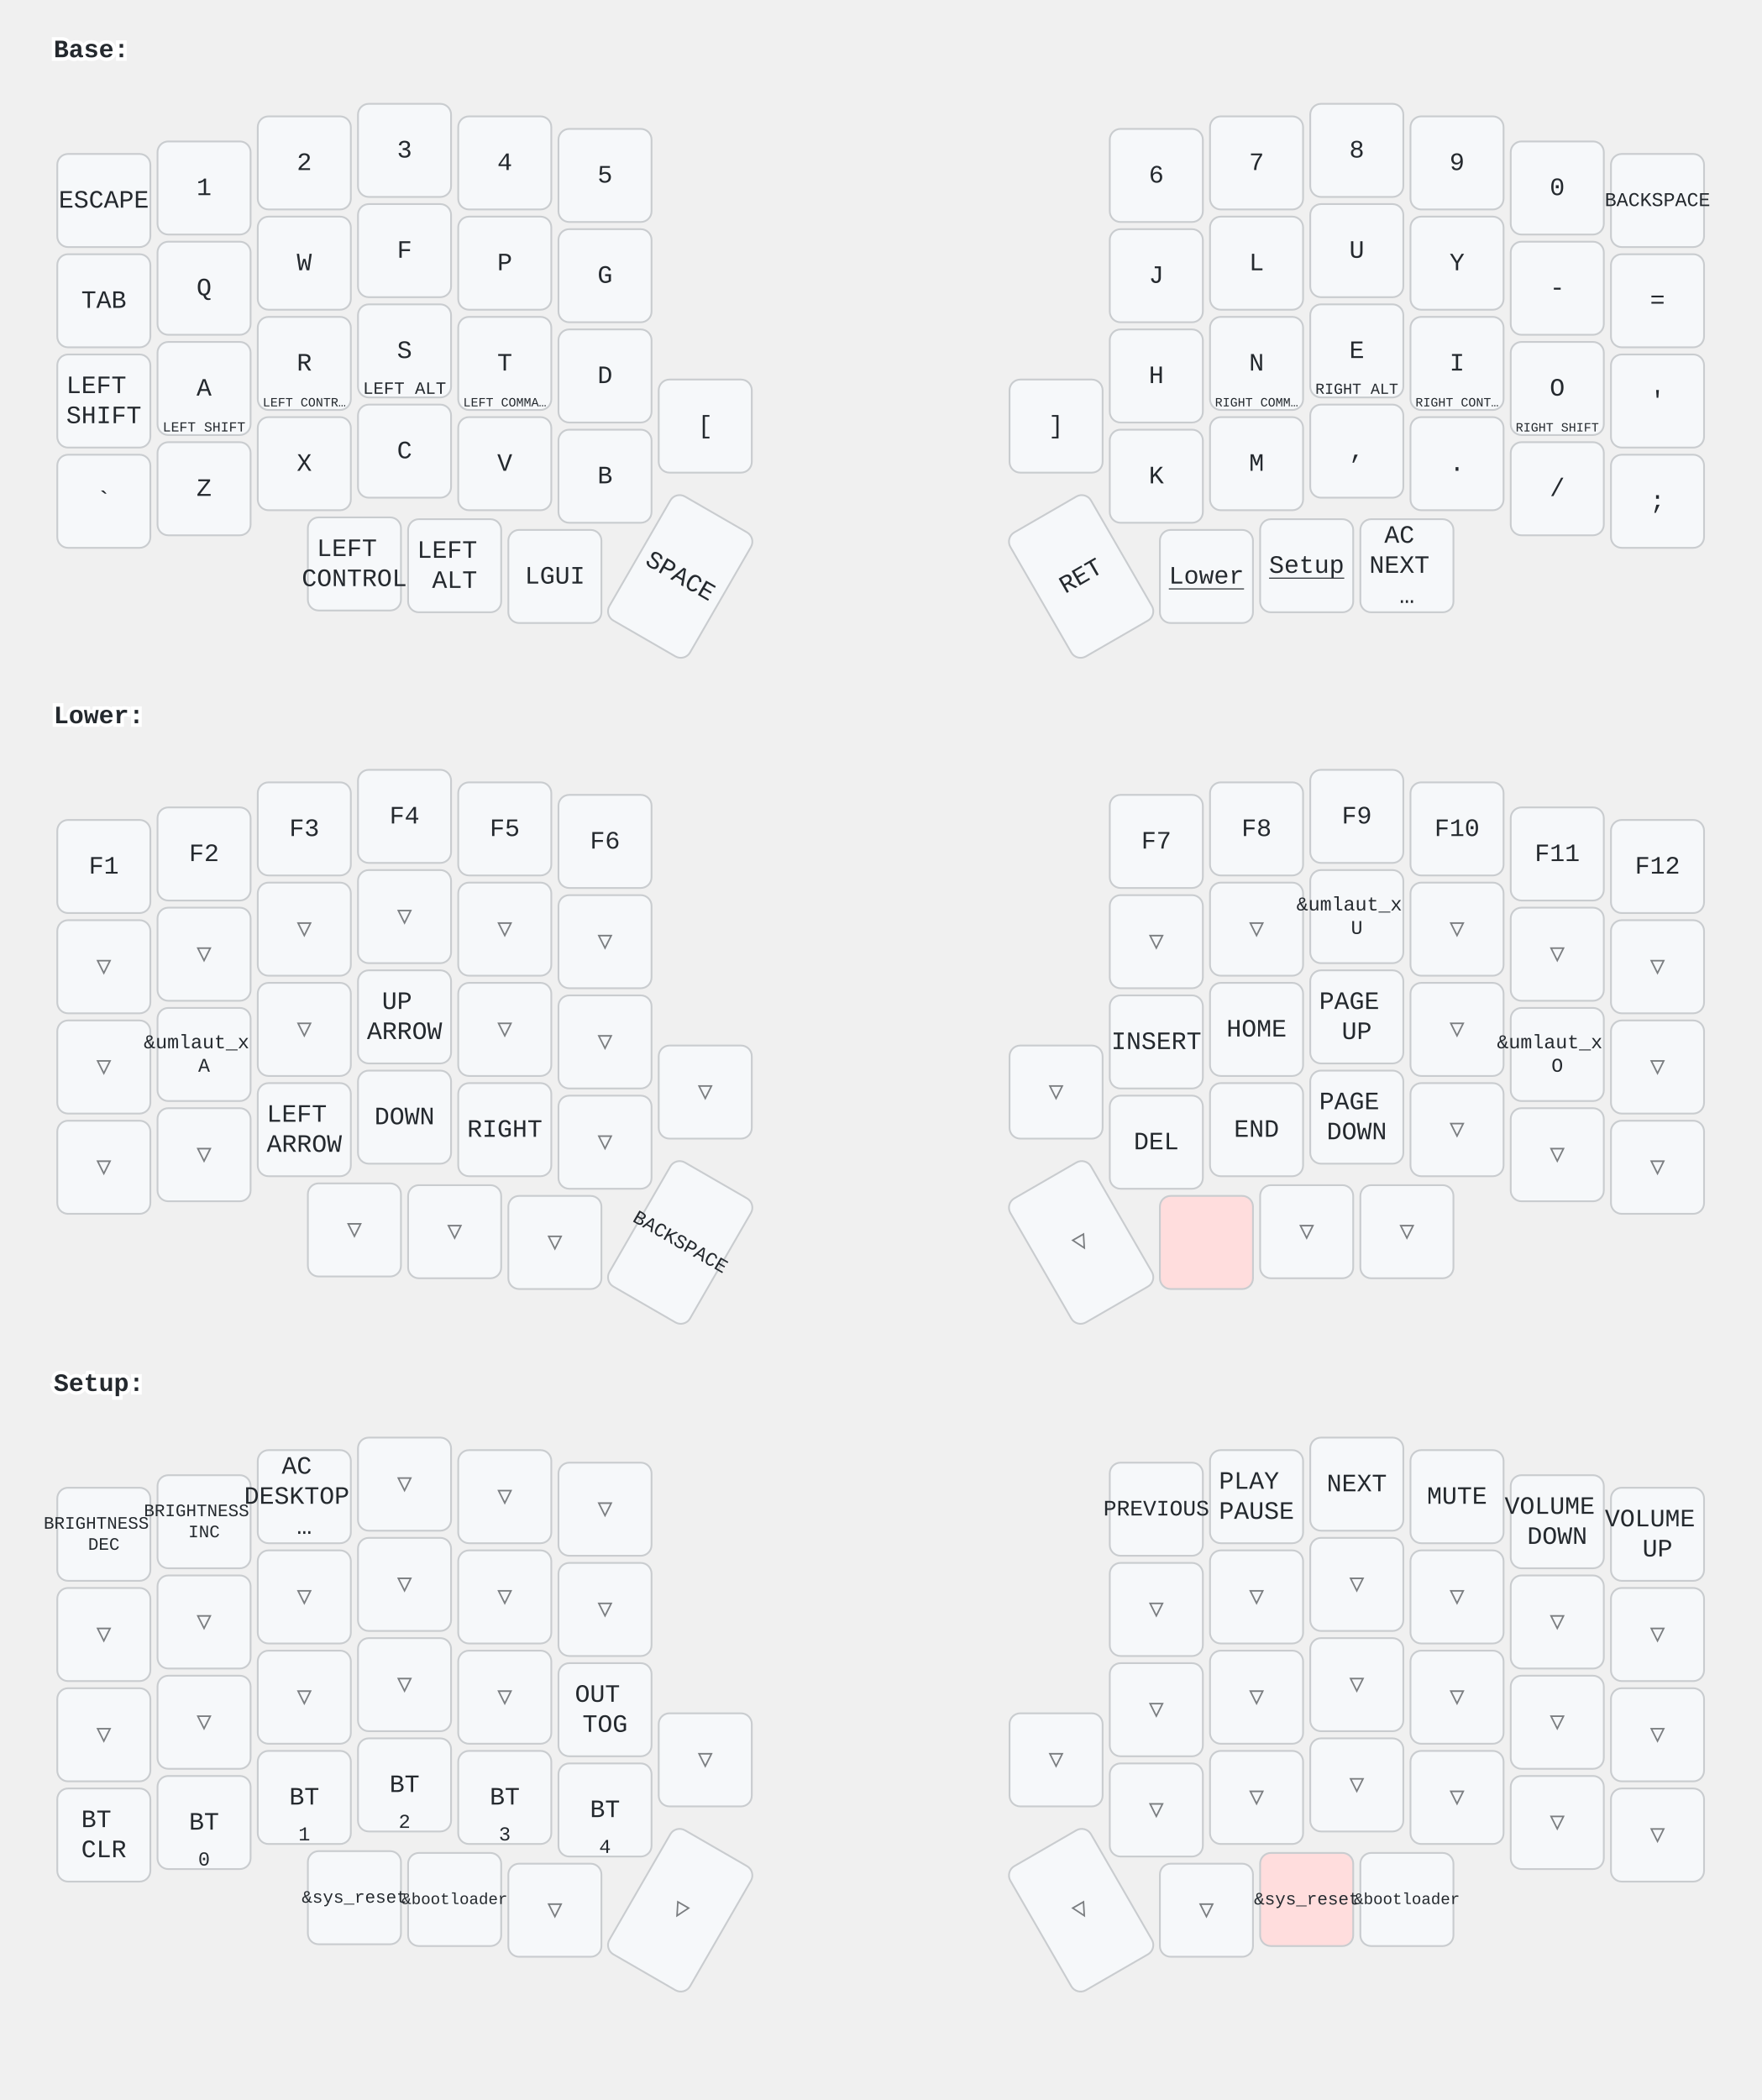
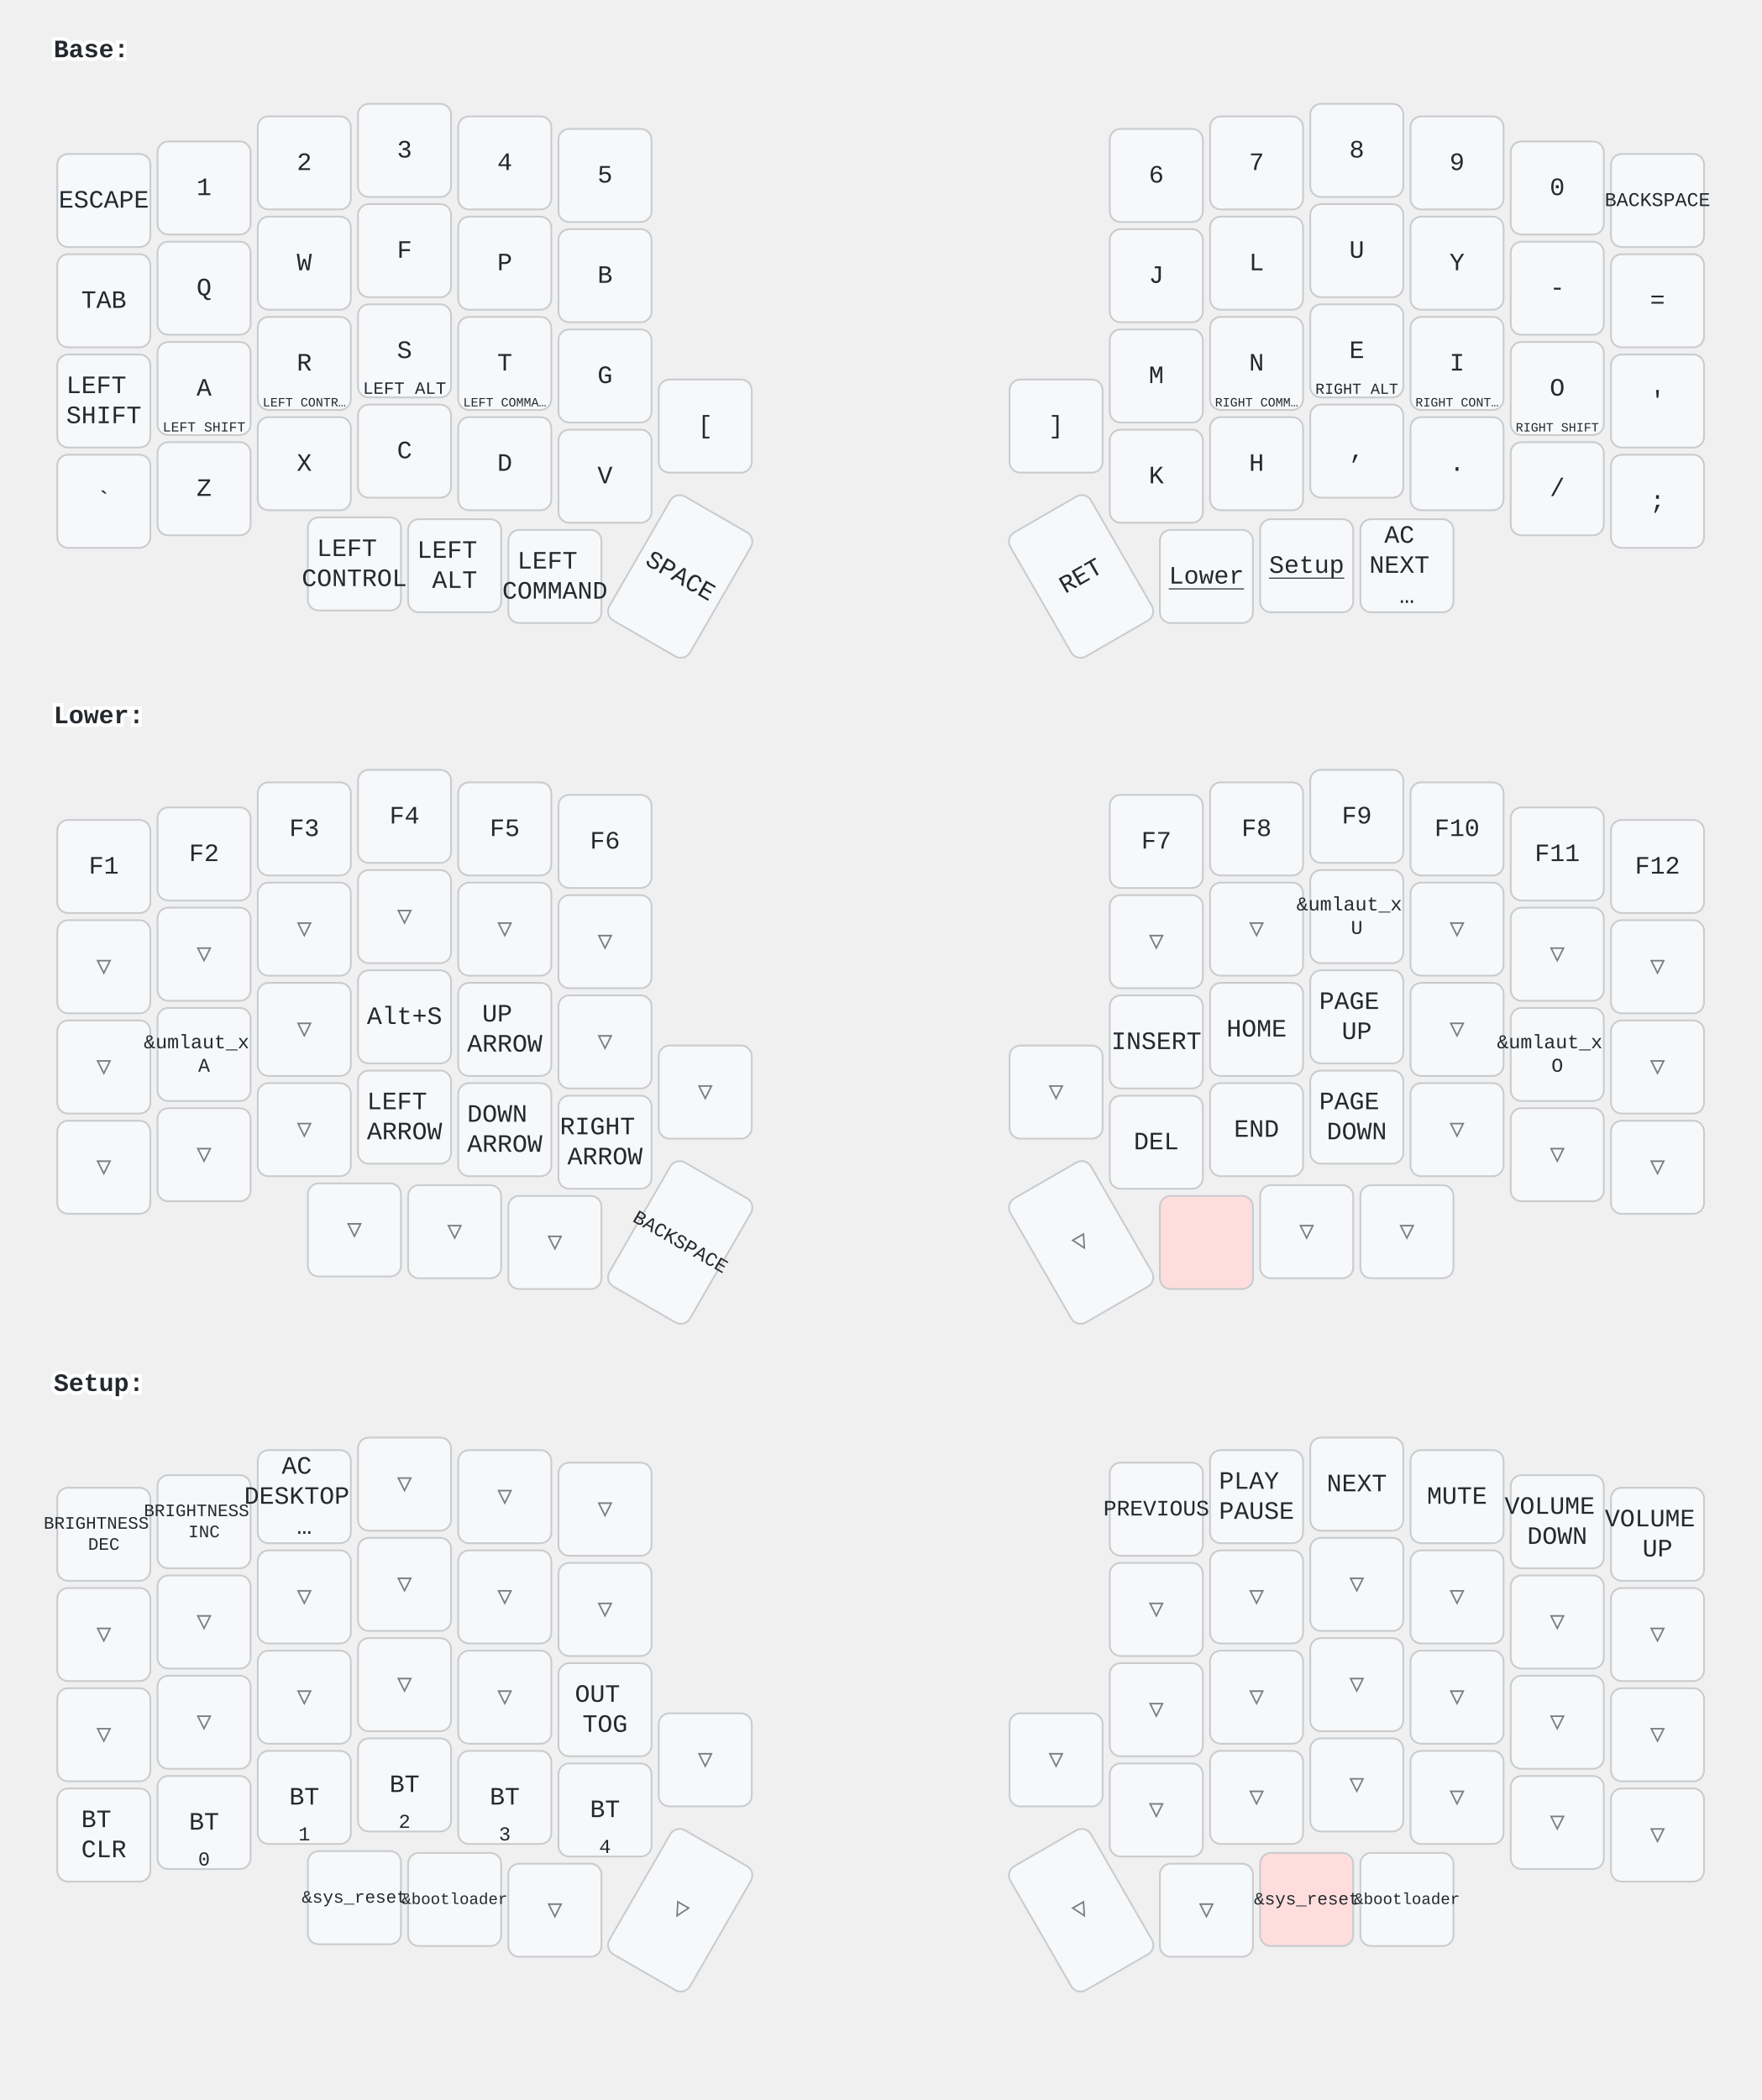
<svg xmlns="http://www.w3.org/2000/svg" width="984" height="1173" viewBox="0 0 984 1173" class="keymap">
  <style>/* inherit to force styles through use tags */
svg path {
    fill: inherit;
}

/* font and background color specifications */
svg.keymap {
    font-family: SFMono-Regular,Consolas,Liberation Mono,Menlo,monospace;
    font-size: 14px;
    font-kerning: normal;
    text-rendering: optimizeLegibility;
    fill: #24292e;
}

/* default key styling */
rect.key {
    fill: #f6f8fa;
}

rect.key, rect.combo {
    stroke: #c9cccf;
    stroke-width: 1;
}

/* default key side styling, only used is draw_key_sides is set */
rect.side {
    filter: brightness(90%);
}

/* color accent for combo boxes */
rect.combo, rect.combo-separate {
    fill: #cdf;
}

/* color accent for held keys */
rect.held, rect.combo.held {
    fill: #fdd;
}

/* color accent for ghost (optional) keys */
rect.ghost, rect.combo.ghost {
    stroke-dasharray: 4, 4;
    stroke-width: 2;
}

text {
    text-anchor: middle;
    dominant-baseline: middle;
}

/* styling for layer labels */
text.label {
    font-weight: bold;
    text-anchor: start;
    stroke: white;
    stroke-width: 4;
    paint-order: stroke;
}

/* styling for optional footer */
text.footer {
    text-anchor: end;
    dominant-baseline: auto;
    stroke: white;
    stroke-width: 4;
    paint-order: stroke;
}

- /* styling for combo tap, and key hold/shifted label text */
- text.combo, text.hold, text.shifted {
+ /* styling for combo tap, and key non-tap label text */
+ text.combo, text.hold, text.shifted, text.left, text.right {
    font-size: 11px;
}

text.hold {
    text-anchor: middle;
    dominant-baseline: auto;
}

text.shifted {
    text-anchor: middle;
    dominant-baseline: hanging;
}

+ text.left {
+     text-anchor: start;
+ }
+ 
+ text.right {
+     text-anchor: end;
+ }
+ 
text.layer-activator {
    text-decoration: underline;
}

/* styling for hold/shifted label text in combo box */
- text.combo.hold, text.combo.shifted {
+ text.combo.hold, text.combo.shifted, text.combo.left, text.combo.right {
    font-size: 8px;
}

/* lighter symbol for transparent keys */
text.trans {
    fill: #7b7e81;
}

/* styling for combo dendrons */
path.combo {
    stroke-width: 1;
    stroke: gray;
    fill: none;
}

/* Start Tabler Icons Cleanup */
/* cannot use height/width with glyphs */
.icon-tabler &gt; path {
    fill: inherit;
    stroke: inherit;
    stroke-width: 2;
}
/* hide tabler's default box */
.icon-tabler &gt; path[stroke="none"][fill="none"] {
    visibility: hidden;
}
/* End Tabler Icons Cleanup */
</style>
  <g transform="translate(30, 0)" class="layer-Base">
    <text x="0" y="28" class="label" id="Base">Base:</text>
    <g transform="translate(0, 56)">
      <g transform="translate(28, 56)" class="key keypos-0">
        <rect rx="6" ry="6" x="-26" y="-26" width="52" height="52" class="key" />
        <text x="0" y="0" class="key tap">ESCAPE</text>
      </g>
      <g transform="translate(84, 49)" class="key keypos-1">
        <rect rx="6" ry="6" x="-26" y="-26" width="52" height="52" class="key" />
        <text x="0" y="0" class="key tap">1</text>
      </g>
      <g transform="translate(140, 35)" class="key keypos-2">
        <rect rx="6" ry="6" x="-26" y="-26" width="52" height="52" class="key" />
        <text x="0" y="0" class="key tap">2</text>
      </g>
      <g transform="translate(196, 28)" class="key keypos-3">
        <rect rx="6" ry="6" x="-26" y="-26" width="52" height="52" class="key" />
        <text x="0" y="0" class="key tap">3</text>
      </g>
      <g transform="translate(252, 35)" class="key keypos-4">
        <rect rx="6" ry="6" x="-26" y="-26" width="52" height="52" class="key" />
        <text x="0" y="0" class="key tap">4</text>
      </g>
      <g transform="translate(308, 42)" class="key keypos-5">
        <rect rx="6" ry="6" x="-26" y="-26" width="52" height="52" class="key" />
        <text x="0" y="0" class="key tap">5</text>
      </g>
      <g transform="translate(616, 42)" class="key keypos-6">
        <rect rx="6" ry="6" x="-26" y="-26" width="52" height="52" class="key" />
        <text x="0" y="0" class="key tap">6</text>
      </g>
      <g transform="translate(672, 35)" class="key keypos-7">
        <rect rx="6" ry="6" x="-26" y="-26" width="52" height="52" class="key" />
        <text x="0" y="0" class="key tap">7</text>
      </g>
      <g transform="translate(728, 28)" class="key keypos-8">
        <rect rx="6" ry="6" x="-26" y="-26" width="52" height="52" class="key" />
        <text x="0" y="0" class="key tap">8</text>
      </g>
      <g transform="translate(784, 35)" class="key keypos-9">
        <rect rx="6" ry="6" x="-26" y="-26" width="52" height="52" class="key" />
        <text x="0" y="0" class="key tap">9</text>
      </g>
      <g transform="translate(840, 49)" class="key keypos-10">
        <rect rx="6" ry="6" x="-26" y="-26" width="52" height="52" class="key" />
        <text x="0" y="0" class="key tap">0</text>
      </g>
      <g transform="translate(896, 56)" class="key keypos-11">
        <rect rx="6" ry="6" x="-26" y="-26" width="52" height="52" class="key" />
        <text x="0" y="0" class="key tap">
          <tspan style="font-size: 78%">BACKSPACE</tspan>
        </text>
      </g>
      <g transform="translate(28, 112)" class="key keypos-12">
        <rect rx="6" ry="6" x="-26" y="-26" width="52" height="52" class="key" />
        <text x="0" y="0" class="key tap">TAB</text>
      </g>
      <g transform="translate(84, 105)" class="key keypos-13">
        <rect rx="6" ry="6" x="-26" y="-26" width="52" height="52" class="key" />
        <text x="0" y="0" class="key tap">Q</text>
      </g>
      <g transform="translate(140, 91)" class="key keypos-14">
        <rect rx="6" ry="6" x="-26" y="-26" width="52" height="52" class="key" />
        <text x="0" y="0" class="key tap">W</text>
      </g>
      <g transform="translate(196, 84)" class="key keypos-15">
        <rect rx="6" ry="6" x="-26" y="-26" width="52" height="52" class="key" />
        <text x="0" y="0" class="key tap">F</text>
      </g>
      <g transform="translate(252, 91)" class="key keypos-16">
        <rect rx="6" ry="6" x="-26" y="-26" width="52" height="52" class="key" />
        <text x="0" y="0" class="key tap">P</text>
      </g>
      <g transform="translate(308, 98)" class="key keypos-17">
        <rect rx="6" ry="6" x="-26" y="-26" width="52" height="52" class="key" />
-         <text x="0" y="0" class="key tap">G</text>
+         <text x="0" y="0" class="key tap">B</text>
      </g>
      <g transform="translate(616, 98)" class="key keypos-18">
        <rect rx="6" ry="6" x="-26" y="-26" width="52" height="52" class="key" />
        <text x="0" y="0" class="key tap">J</text>
      </g>
      <g transform="translate(672, 91)" class="key keypos-19">
        <rect rx="6" ry="6" x="-26" y="-26" width="52" height="52" class="key" />
        <text x="0" y="0" class="key tap">L</text>
      </g>
      <g transform="translate(728, 84)" class="key keypos-20">
        <rect rx="6" ry="6" x="-26" y="-26" width="52" height="52" class="key" />
        <text x="0" y="0" class="key tap">U</text>
      </g>
      <g transform="translate(784, 91)" class="key keypos-21">
        <rect rx="6" ry="6" x="-26" y="-26" width="52" height="52" class="key" />
        <text x="0" y="0" class="key tap">Y</text>
      </g>
      <g transform="translate(840, 105)" class="key keypos-22">
        <rect rx="6" ry="6" x="-26" y="-26" width="52" height="52" class="key" />
        <text x="0" y="0" class="key tap">-</text>
      </g>
      <g transform="translate(896, 112)" class="key keypos-23">
        <rect rx="6" ry="6" x="-26" y="-26" width="52" height="52" class="key" />
        <text x="0" y="0" class="key tap">=</text>
      </g>
      <g transform="translate(28, 168)" class="key keypos-24">
        <rect rx="6" ry="6" x="-26" y="-26" width="52" height="52" class="key" />
        <text x="0" y="0" class="key tap">
          <tspan x="0" dy="-0.6em">LEFT</tspan>
          <tspan x="0" dy="1.2em">SHIFT</tspan>
        </text>
      </g>
      <g transform="translate(84, 161)" class="key keypos-25">
        <rect rx="6" ry="6" x="-26" y="-26" width="52" height="52" class="key" />
        <text x="0" y="0" class="key tap">A</text>
        <text x="0" y="24" class="key hold">
          <tspan style="font-size: 70%">LEFT SHIFT</tspan>
        </text>
      </g>
      <g transform="translate(140, 147)" class="key keypos-26">
        <rect rx="6" ry="6" x="-26" y="-26" width="52" height="52" class="key" />
        <text x="0" y="0" class="key tap">R</text>
        <text x="0" y="24" class="key hold">
          <tspan style="font-size: 64%">LEFT CONTR…</tspan>
        </text>
      </g>
      <g transform="translate(196, 140)" class="key keypos-27">
        <rect rx="6" ry="6" x="-26" y="-26" width="52" height="52" class="key" />
        <text x="0" y="0" class="key tap">S</text>
        <text x="0" y="24" class="key hold">
          <tspan style="font-size: 88%">LEFT ALT</tspan>
        </text>
      </g>
      <g transform="translate(252, 147)" class="key keypos-28">
        <rect rx="6" ry="6" x="-26" y="-26" width="52" height="52" class="key" />
        <text x="0" y="0" class="key tap">T</text>
        <text x="0" y="24" class="key hold">
          <tspan style="font-size: 64%">LEFT COMMA…</tspan>
        </text>
      </g>
      <g transform="translate(308, 154)" class="key keypos-29">
        <rect rx="6" ry="6" x="-26" y="-26" width="52" height="52" class="key" />
-         <text x="0" y="0" class="key tap">D</text>
+         <text x="0" y="0" class="key tap">G</text>
      </g>
      <g transform="translate(616, 154)" class="key keypos-30">
        <rect rx="6" ry="6" x="-26" y="-26" width="52" height="52" class="key" />
-         <text x="0" y="0" class="key tap">H</text>
+         <text x="0" y="0" class="key tap">M</text>
      </g>
      <g transform="translate(672, 147)" class="key keypos-31">
        <rect rx="6" ry="6" x="-26" y="-26" width="52" height="52" class="key" />
        <text x="0" y="0" class="key tap">N</text>
        <text x="0" y="24" class="key hold">
          <tspan style="font-size: 64%">RIGHT COMM…</tspan>
        </text>
      </g>
      <g transform="translate(728, 140)" class="key keypos-32">
        <rect rx="6" ry="6" x="-26" y="-26" width="52" height="52" class="key" />
        <text x="0" y="0" class="key tap">E</text>
        <text x="0" y="24" class="key hold">
          <tspan style="font-size: 78%">RIGHT ALT</tspan>
        </text>
      </g>
      <g transform="translate(784, 147)" class="key keypos-33">
        <rect rx="6" ry="6" x="-26" y="-26" width="52" height="52" class="key" />
        <text x="0" y="0" class="key tap">I</text>
        <text x="0" y="24" class="key hold">
          <tspan style="font-size: 64%">RIGHT CONT…</tspan>
        </text>
      </g>
      <g transform="translate(840, 161)" class="key keypos-34">
        <rect rx="6" ry="6" x="-26" y="-26" width="52" height="52" class="key" />
        <text x="0" y="0" class="key tap">O</text>
        <text x="0" y="24" class="key hold">
          <tspan style="font-size: 64%">RIGHT SHIFT</tspan>
        </text>
      </g>
      <g transform="translate(896, 168)" class="key keypos-35">
        <rect rx="6" ry="6" x="-26" y="-26" width="52" height="52" class="key" />
        <text x="0" y="0" class="key tap">'</text>
      </g>
      <g transform="translate(28, 224)" class="key keypos-36">
        <rect rx="6" ry="6" x="-26" y="-26" width="52" height="52" class="key" />
        <text x="0" y="0" class="key tap">`</text>
      </g>
      <g transform="translate(84, 217)" class="key keypos-37">
        <rect rx="6" ry="6" x="-26" y="-26" width="52" height="52" class="key" />
        <text x="0" y="0" class="key tap">Z</text>
      </g>
      <g transform="translate(140, 203)" class="key keypos-38">
        <rect rx="6" ry="6" x="-26" y="-26" width="52" height="52" class="key" />
        <text x="0" y="0" class="key tap">X</text>
      </g>
      <g transform="translate(196, 196)" class="key keypos-39">
        <rect rx="6" ry="6" x="-26" y="-26" width="52" height="52" class="key" />
        <text x="0" y="0" class="key tap">C</text>
      </g>
      <g transform="translate(252, 203)" class="key keypos-40">
        <rect rx="6" ry="6" x="-26" y="-26" width="52" height="52" class="key" />
+         <text x="0" y="0" class="key tap">D</text>
+       </g>
+       <g transform="translate(308, 210)" class="key keypos-41">
+         <rect rx="6" ry="6" x="-26" y="-26" width="52" height="52" class="key" />
        <text x="0" y="0" class="key tap">V</text>
      </g>
-       <g transform="translate(308, 210)" class="key keypos-41">
-         <rect rx="6" ry="6" x="-26" y="-26" width="52" height="52" class="key" />
-         <text x="0" y="0" class="key tap">B</text>
-       </g>
      <g transform="translate(364, 182)" class="key keypos-42">
        <rect rx="6" ry="6" x="-26" y="-26" width="52" height="52" class="key" />
        <text x="0" y="0" class="key tap">[</text>
      </g>
      <g transform="translate(560, 182)" class="key keypos-43">
        <rect rx="6" ry="6" x="-26" y="-26" width="52" height="52" class="key" />
        <text x="0" y="0" class="key tap">]</text>
      </g>
      <g transform="translate(616, 210)" class="key keypos-44">
        <rect rx="6" ry="6" x="-26" y="-26" width="52" height="52" class="key" />
        <text x="0" y="0" class="key tap">K</text>
      </g>
      <g transform="translate(672, 203)" class="key keypos-45">
        <rect rx="6" ry="6" x="-26" y="-26" width="52" height="52" class="key" />
-         <text x="0" y="0" class="key tap">M</text>
+         <text x="0" y="0" class="key tap">H</text>
      </g>
      <g transform="translate(728, 196)" class="key keypos-46">
        <rect rx="6" ry="6" x="-26" y="-26" width="52" height="52" class="key" />
        <text x="0" y="0" class="key tap">,</text>
      </g>
      <g transform="translate(784, 203)" class="key keypos-47">
        <rect rx="6" ry="6" x="-26" y="-26" width="52" height="52" class="key" />
        <text x="0" y="0" class="key tap">.</text>
      </g>
      <g transform="translate(840, 217)" class="key keypos-48">
        <rect rx="6" ry="6" x="-26" y="-26" width="52" height="52" class="key" />
        <text x="0" y="0" class="key tap">/</text>
      </g>
      <g transform="translate(896, 224)" class="key keypos-49">
        <rect rx="6" ry="6" x="-26" y="-26" width="52" height="52" class="key" />
        <text x="0" y="0" class="key tap">;</text>
      </g>
      <g transform="translate(168, 259)" class="key keypos-50">
        <rect rx="6" ry="6" x="-26" y="-26" width="52" height="52" class="key" />
        <text x="0" y="0" class="key tap">
          <tspan x="0" dy="-0.6em">LEFT</tspan>
          <tspan x="0" dy="1.2em">CONTROL</tspan>
        </text>
      </g>
      <g transform="translate(224, 260)" class="key keypos-51">
        <rect rx="6" ry="6" x="-26" y="-26" width="52" height="52" class="key" />
        <text x="0" y="0" class="key tap">
          <tspan x="0" dy="-0.6em">LEFT</tspan>
          <tspan x="0" dy="1.2em">ALT</tspan>
        </text>
      </g>
      <g transform="translate(280, 266)" class="key keypos-52">
        <rect rx="6" ry="6" x="-26" y="-26" width="52" height="52" class="key" />
-         <text x="0" y="0" class="key tap">LGUI</text>
+         <text x="0" y="0" class="key tap">
+           <tspan x="0" dy="-0.6em">LEFT</tspan>
+           <tspan x="0" dy="1.2em">COMMAND</tspan>
+         </text>
      </g>
      <g transform="translate(350, 266) rotate(30.0)" class="key keypos-53">
        <rect rx="6" ry="6" x="-26" y="-40" width="52" height="80" class="key" />
        <text x="0" y="0" class="key tap">SPACE</text>
      </g>
      <g transform="translate(574, 266) rotate(-30.0)" class="key keypos-54">
        <rect rx="6" ry="6" x="-26" y="-40" width="52" height="80" class="key" />
        <text x="0" y="0" class="key tap">RET</text>
      </g>
      <g transform="translate(644, 266)" class="key keypos-55">
        <rect rx="6" ry="6" x="-26" y="-26" width="52" height="52" class="key" />
        <a href="#Lower">
          <text x="0" y="0" class="key tap layer-activator">Lower</text>
        </a>
      </g>
      <g transform="translate(700, 260)" class="key keypos-56">
        <rect rx="6" ry="6" x="-26" y="-26" width="52" height="52" class="key" />
        <a href="#Setup">
          <text x="0" y="0" class="key tap layer-activator">Setup</text>
        </a>
      </g>
      <g transform="translate(756, 260)" class="key keypos-57">
        <rect rx="6" ry="6" x="-26" y="-26" width="52" height="52" class="key" />
        <text x="0" y="0" class="key tap">
          <tspan x="0" dy="-1.2em">AC</tspan>
          <tspan x="0" dy="1.2em">NEXT</tspan>
          <tspan x="0" dy="1.2em">…</tspan>
        </text>
      </g>
    </g>
  </g>
  <g transform="translate(30, 372)" class="layer-Lower">
    <text x="0" y="28" class="label" id="Lower">Lower:</text>
    <g transform="translate(0, 56)">
      <g transform="translate(28, 56)" class="key keypos-0">
        <rect rx="6" ry="6" x="-26" y="-26" width="52" height="52" class="key" />
        <text x="0" y="0" class="key tap">F1</text>
      </g>
      <g transform="translate(84, 49)" class="key keypos-1">
        <rect rx="6" ry="6" x="-26" y="-26" width="52" height="52" class="key" />
        <text x="0" y="0" class="key tap">F2</text>
      </g>
      <g transform="translate(140, 35)" class="key keypos-2">
        <rect rx="6" ry="6" x="-26" y="-26" width="52" height="52" class="key" />
        <text x="0" y="0" class="key tap">F3</text>
      </g>
      <g transform="translate(196, 28)" class="key keypos-3">
        <rect rx="6" ry="6" x="-26" y="-26" width="52" height="52" class="key" />
        <text x="0" y="0" class="key tap">F4</text>
      </g>
      <g transform="translate(252, 35)" class="key keypos-4">
        <rect rx="6" ry="6" x="-26" y="-26" width="52" height="52" class="key" />
        <text x="0" y="0" class="key tap">F5</text>
      </g>
      <g transform="translate(308, 42)" class="key keypos-5">
        <rect rx="6" ry="6" x="-26" y="-26" width="52" height="52" class="key" />
        <text x="0" y="0" class="key tap">F6</text>
      </g>
      <g transform="translate(616, 42)" class="key keypos-6">
        <rect rx="6" ry="6" x="-26" y="-26" width="52" height="52" class="key" />
        <text x="0" y="0" class="key tap">F7</text>
      </g>
      <g transform="translate(672, 35)" class="key keypos-7">
        <rect rx="6" ry="6" x="-26" y="-26" width="52" height="52" class="key" />
        <text x="0" y="0" class="key tap">F8</text>
      </g>
      <g transform="translate(728, 28)" class="key keypos-8">
        <rect rx="6" ry="6" x="-26" y="-26" width="52" height="52" class="key" />
        <text x="0" y="0" class="key tap">F9</text>
      </g>
      <g transform="translate(784, 35)" class="key keypos-9">
        <rect rx="6" ry="6" x="-26" y="-26" width="52" height="52" class="key" />
        <text x="0" y="0" class="key tap">F10</text>
      </g>
      <g transform="translate(840, 49)" class="key keypos-10">
        <rect rx="6" ry="6" x="-26" y="-26" width="52" height="52" class="key" />
        <text x="0" y="0" class="key tap">F11</text>
      </g>
      <g transform="translate(896, 56)" class="key keypos-11">
        <rect rx="6" ry="6" x="-26" y="-26" width="52" height="52" class="key" />
        <text x="0" y="0" class="key tap">F12</text>
      </g>
      <g transform="translate(28, 112)" class="key trans keypos-12">
        <rect rx="6" ry="6" x="-26" y="-26" width="52" height="52" class="key trans" />
        <text x="0" y="0" class="key trans tap">▽</text>
      </g>
      <g transform="translate(84, 105)" class="key trans keypos-13">
        <rect rx="6" ry="6" x="-26" y="-26" width="52" height="52" class="key trans" />
        <text x="0" y="0" class="key trans tap">▽</text>
      </g>
      <g transform="translate(140, 91)" class="key trans keypos-14">
        <rect rx="6" ry="6" x="-26" y="-26" width="52" height="52" class="key trans" />
        <text x="0" y="0" class="key trans tap">▽</text>
      </g>
      <g transform="translate(196, 84)" class="key trans keypos-15">
        <rect rx="6" ry="6" x="-26" y="-26" width="52" height="52" class="key trans" />
        <text x="0" y="0" class="key trans tap">▽</text>
      </g>
      <g transform="translate(252, 91)" class="key trans keypos-16">
        <rect rx="6" ry="6" x="-26" y="-26" width="52" height="52" class="key trans" />
        <text x="0" y="0" class="key trans tap">▽</text>
      </g>
      <g transform="translate(308, 98)" class="key trans keypos-17">
        <rect rx="6" ry="6" x="-26" y="-26" width="52" height="52" class="key trans" />
        <text x="0" y="0" class="key trans tap">▽</text>
      </g>
      <g transform="translate(616, 98)" class="key trans keypos-18">
        <rect rx="6" ry="6" x="-26" y="-26" width="52" height="52" class="key trans" />
        <text x="0" y="0" class="key trans tap">▽</text>
      </g>
      <g transform="translate(672, 91)" class="key trans keypos-19">
        <rect rx="6" ry="6" x="-26" y="-26" width="52" height="52" class="key trans" />
        <text x="0" y="0" class="key trans tap">▽</text>
      </g>
      <g transform="translate(728, 84)" class="key keypos-20">
        <rect rx="6" ry="6" x="-26" y="-26" width="52" height="52" class="key" />
        <text x="0" y="0" class="key tap">
          <tspan x="0" dy="-0.6em" style="font-size: 78%">&amp;umlaut_x</tspan>
          <tspan x="0" dy="1.2em" style="font-size: 78%">U</tspan>
        </text>
      </g>
      <g transform="translate(784, 91)" class="key trans keypos-21">
        <rect rx="6" ry="6" x="-26" y="-26" width="52" height="52" class="key trans" />
        <text x="0" y="0" class="key trans tap">▽</text>
      </g>
      <g transform="translate(840, 105)" class="key trans keypos-22">
        <rect rx="6" ry="6" x="-26" y="-26" width="52" height="52" class="key trans" />
        <text x="0" y="0" class="key trans tap">▽</text>
      </g>
      <g transform="translate(896, 112)" class="key trans keypos-23">
        <rect rx="6" ry="6" x="-26" y="-26" width="52" height="52" class="key trans" />
        <text x="0" y="0" class="key trans tap">▽</text>
      </g>
      <g transform="translate(28, 168)" class="key trans keypos-24">
        <rect rx="6" ry="6" x="-26" y="-26" width="52" height="52" class="key trans" />
        <text x="0" y="0" class="key trans tap">▽</text>
      </g>
      <g transform="translate(84, 161)" class="key keypos-25">
        <rect rx="6" ry="6" x="-26" y="-26" width="52" height="52" class="key" />
        <text x="0" y="0" class="key tap">
          <tspan x="0" dy="-0.6em" style="font-size: 78%">&amp;umlaut_x</tspan>
          <tspan x="0" dy="1.2em" style="font-size: 78%">A</tspan>
        </text>
      </g>
      <g transform="translate(140, 147)" class="key trans keypos-26">
        <rect rx="6" ry="6" x="-26" y="-26" width="52" height="52" class="key trans" />
        <text x="0" y="0" class="key trans tap">▽</text>
      </g>
      <g transform="translate(196, 140)" class="key keypos-27">
        <rect rx="6" ry="6" x="-26" y="-26" width="52" height="52" class="key" />
+         <text x="0" y="0" class="key tap">Alt+S</text>
+       </g>
+       <g transform="translate(252, 147)" class="key keypos-28">
+         <rect rx="6" ry="6" x="-26" y="-26" width="52" height="52" class="key" />
        <text x="0" y="0" class="key tap">
          <tspan x="0" dy="-0.6em">UP</tspan>
          <tspan x="0" dy="1.2em">ARROW</tspan>
        </text>
      </g>
-       <g transform="translate(252, 147)" class="key trans keypos-28">
-         <rect rx="6" ry="6" x="-26" y="-26" width="52" height="52" class="key trans" />
-         <text x="0" y="0" class="key trans tap">▽</text>
-       </g>
      <g transform="translate(308, 154)" class="key trans keypos-29">
        <rect rx="6" ry="6" x="-26" y="-26" width="52" height="52" class="key trans" />
        <text x="0" y="0" class="key trans tap">▽</text>
      </g>
      <g transform="translate(616, 154)" class="key keypos-30">
        <rect rx="6" ry="6" x="-26" y="-26" width="52" height="52" class="key" />
        <text x="0" y="0" class="key tap">INSERT</text>
      </g>
      <g transform="translate(672, 147)" class="key keypos-31">
        <rect rx="6" ry="6" x="-26" y="-26" width="52" height="52" class="key" />
        <text x="0" y="0" class="key tap">HOME</text>
      </g>
      <g transform="translate(728, 140)" class="key keypos-32">
        <rect rx="6" ry="6" x="-26" y="-26" width="52" height="52" class="key" />
        <text x="0" y="0" class="key tap">
          <tspan x="0" dy="-0.6em">PAGE</tspan>
          <tspan x="0" dy="1.2em">UP</tspan>
        </text>
      </g>
      <g transform="translate(784, 147)" class="key trans keypos-33">
        <rect rx="6" ry="6" x="-26" y="-26" width="52" height="52" class="key trans" />
        <text x="0" y="0" class="key trans tap">▽</text>
      </g>
      <g transform="translate(840, 161)" class="key keypos-34">
        <rect rx="6" ry="6" x="-26" y="-26" width="52" height="52" class="key" />
        <text x="0" y="0" class="key tap">
          <tspan x="0" dy="-0.6em" style="font-size: 78%">&amp;umlaut_x</tspan>
          <tspan x="0" dy="1.2em" style="font-size: 78%">O</tspan>
        </text>
      </g>
      <g transform="translate(896, 168)" class="key trans keypos-35">
        <rect rx="6" ry="6" x="-26" y="-26" width="52" height="52" class="key trans" />
        <text x="0" y="0" class="key trans tap">▽</text>
      </g>
      <g transform="translate(28, 224)" class="key trans keypos-36">
        <rect rx="6" ry="6" x="-26" y="-26" width="52" height="52" class="key trans" />
        <text x="0" y="0" class="key trans tap">▽</text>
      </g>
      <g transform="translate(84, 217)" class="key trans keypos-37">
        <rect rx="6" ry="6" x="-26" y="-26" width="52" height="52" class="key trans" />
        <text x="0" y="0" class="key trans tap">▽</text>
      </g>
-       <g transform="translate(140, 203)" class="key keypos-38">
+       <g transform="translate(140, 203)" class="key trans keypos-38">
+         <rect rx="6" ry="6" x="-26" y="-26" width="52" height="52" class="key trans" />
+         <text x="0" y="0" class="key trans tap">▽</text>
+       </g>
+       <g transform="translate(196, 196)" class="key keypos-39">
        <rect rx="6" ry="6" x="-26" y="-26" width="52" height="52" class="key" />
        <text x="0" y="0" class="key tap">
          <tspan x="0" dy="-0.6em">LEFT</tspan>
          <tspan x="0" dy="1.2em">ARROW</tspan>
        </text>
      </g>
-       <g transform="translate(196, 196)" class="key keypos-39">
-         <rect rx="6" ry="6" x="-26" y="-26" width="52" height="52" class="key" />
-         <text x="0" y="0" class="key tap">DOWN</text>
-       </g>
      <g transform="translate(252, 203)" class="key keypos-40">
        <rect rx="6" ry="6" x="-26" y="-26" width="52" height="52" class="key" />
-         <text x="0" y="0" class="key tap">RIGHT</text>
-       </g>
-       <g transform="translate(308, 210)" class="key trans keypos-41">
-         <rect rx="6" ry="6" x="-26" y="-26" width="52" height="52" class="key trans" />
-         <text x="0" y="0" class="key trans tap">▽</text>
+         <text x="0" y="0" class="key tap">
+           <tspan x="0" dy="-0.6em">DOWN</tspan>
+           <tspan x="0" dy="1.2em">ARROW</tspan>
+         </text>
+       </g>
+       <g transform="translate(308, 210)" class="key keypos-41">
+         <rect rx="6" ry="6" x="-26" y="-26" width="52" height="52" class="key" />
+         <text x="0" y="0" class="key tap">
+           <tspan x="0" dy="-0.6em">RIGHT</tspan>
+           <tspan x="0" dy="1.2em">ARROW</tspan>
+         </text>
      </g>
      <g transform="translate(364, 182)" class="key trans keypos-42">
        <rect rx="6" ry="6" x="-26" y="-26" width="52" height="52" class="key trans" />
        <text x="0" y="0" class="key trans tap">▽</text>
      </g>
      <g transform="translate(560, 182)" class="key trans keypos-43">
        <rect rx="6" ry="6" x="-26" y="-26" width="52" height="52" class="key trans" />
        <text x="0" y="0" class="key trans tap">▽</text>
      </g>
      <g transform="translate(616, 210)" class="key keypos-44">
        <rect rx="6" ry="6" x="-26" y="-26" width="52" height="52" class="key" />
        <text x="0" y="0" class="key tap">DEL</text>
      </g>
      <g transform="translate(672, 203)" class="key keypos-45">
        <rect rx="6" ry="6" x="-26" y="-26" width="52" height="52" class="key" />
        <text x="0" y="0" class="key tap">END</text>
      </g>
      <g transform="translate(728, 196)" class="key keypos-46">
        <rect rx="6" ry="6" x="-26" y="-26" width="52" height="52" class="key" />
        <text x="0" y="0" class="key tap">
          <tspan x="0" dy="-0.6em">PAGE</tspan>
          <tspan x="0" dy="1.2em">DOWN</tspan>
        </text>
      </g>
      <g transform="translate(784, 203)" class="key trans keypos-47">
        <rect rx="6" ry="6" x="-26" y="-26" width="52" height="52" class="key trans" />
        <text x="0" y="0" class="key trans tap">▽</text>
      </g>
      <g transform="translate(840, 217)" class="key trans keypos-48">
        <rect rx="6" ry="6" x="-26" y="-26" width="52" height="52" class="key trans" />
        <text x="0" y="0" class="key trans tap">▽</text>
      </g>
      <g transform="translate(896, 224)" class="key trans keypos-49">
        <rect rx="6" ry="6" x="-26" y="-26" width="52" height="52" class="key trans" />
        <text x="0" y="0" class="key trans tap">▽</text>
      </g>
      <g transform="translate(168, 259)" class="key trans keypos-50">
        <rect rx="6" ry="6" x="-26" y="-26" width="52" height="52" class="key trans" />
        <text x="0" y="0" class="key trans tap">▽</text>
      </g>
      <g transform="translate(224, 260)" class="key trans keypos-51">
        <rect rx="6" ry="6" x="-26" y="-26" width="52" height="52" class="key trans" />
        <text x="0" y="0" class="key trans tap">▽</text>
      </g>
      <g transform="translate(280, 266)" class="key trans keypos-52">
        <rect rx="6" ry="6" x="-26" y="-26" width="52" height="52" class="key trans" />
        <text x="0" y="0" class="key trans tap">▽</text>
      </g>
      <g transform="translate(350, 266) rotate(30.0)" class="key keypos-53">
        <rect rx="6" ry="6" x="-26" y="-40" width="52" height="80" class="key" />
        <text x="0" y="0" class="key tap">
          <tspan style="font-size: 78%">BACKSPACE</tspan>
        </text>
      </g>
      <g transform="translate(574, 266) rotate(-30.0)" class="key trans keypos-54">
        <rect rx="6" ry="6" x="-26" y="-40" width="52" height="80" class="key trans" />
        <text x="0" y="0" class="key trans tap">▽</text>
      </g>
      <g transform="translate(644, 266)" class="key held keypos-55">
        <rect rx="6" ry="6" x="-26" y="-26" width="52" height="52" class="key held" />
      </g>
      <g transform="translate(700, 260)" class="key trans keypos-56">
        <rect rx="6" ry="6" x="-26" y="-26" width="52" height="52" class="key trans" />
        <text x="0" y="0" class="key trans tap">▽</text>
      </g>
      <g transform="translate(756, 260)" class="key trans keypos-57">
        <rect rx="6" ry="6" x="-26" y="-26" width="52" height="52" class="key trans" />
        <text x="0" y="0" class="key trans tap">▽</text>
      </g>
    </g>
  </g>
  <g transform="translate(30, 745)" class="layer-Setup">
    <text x="0" y="28" class="label" id="Setup">Setup:</text>
    <g transform="translate(0, 56)">
      <g transform="translate(28, 56)" class="key keypos-0">
        <rect rx="6" ry="6" x="-26" y="-26" width="52" height="52" class="key" />
        <text x="0" y="0" class="key tap">
          <tspan x="0" dy="-0.6em" style="font-size: 70%">BRIGHTNESS</tspan>
          <tspan x="0" dy="1.2em" style="font-size: 70%">DEC</tspan>
        </text>
      </g>
      <g transform="translate(84, 49)" class="key keypos-1">
        <rect rx="6" ry="6" x="-26" y="-26" width="52" height="52" class="key" />
        <text x="0" y="0" class="key tap">
          <tspan x="0" dy="-0.6em" style="font-size: 70%">BRIGHTNESS</tspan>
          <tspan x="0" dy="1.2em" style="font-size: 70%">INC</tspan>
        </text>
      </g>
      <g transform="translate(140, 35)" class="key keypos-2">
        <rect rx="6" ry="6" x="-26" y="-26" width="52" height="52" class="key" />
        <text x="0" y="0" class="key tap">
          <tspan x="0" dy="-1.2em">AC</tspan>
          <tspan x="0" dy="1.2em">DESKTOP</tspan>
          <tspan x="0" dy="1.2em">…</tspan>
        </text>
      </g>
      <g transform="translate(196, 28)" class="key trans keypos-3">
        <rect rx="6" ry="6" x="-26" y="-26" width="52" height="52" class="key trans" />
        <text x="0" y="0" class="key trans tap">▽</text>
      </g>
      <g transform="translate(252, 35)" class="key trans keypos-4">
        <rect rx="6" ry="6" x="-26" y="-26" width="52" height="52" class="key trans" />
        <text x="0" y="0" class="key trans tap">▽</text>
      </g>
      <g transform="translate(308, 42)" class="key trans keypos-5">
        <rect rx="6" ry="6" x="-26" y="-26" width="52" height="52" class="key trans" />
        <text x="0" y="0" class="key trans tap">▽</text>
      </g>
      <g transform="translate(616, 42)" class="key keypos-6">
        <rect rx="6" ry="6" x="-26" y="-26" width="52" height="52" class="key" />
        <text x="0" y="0" class="key tap">
          <tspan style="font-size: 88%">PREVIOUS</tspan>
        </text>
      </g>
      <g transform="translate(672, 35)" class="key keypos-7">
        <rect rx="6" ry="6" x="-26" y="-26" width="52" height="52" class="key" />
        <text x="0" y="0" class="key tap">
          <tspan x="0" dy="-0.6em">PLAY</tspan>
          <tspan x="0" dy="1.2em">PAUSE</tspan>
        </text>
      </g>
      <g transform="translate(728, 28)" class="key keypos-8">
        <rect rx="6" ry="6" x="-26" y="-26" width="52" height="52" class="key" />
        <text x="0" y="0" class="key tap">NEXT</text>
      </g>
      <g transform="translate(784, 35)" class="key keypos-9">
        <rect rx="6" ry="6" x="-26" y="-26" width="52" height="52" class="key" />
        <text x="0" y="0" class="key tap">MUTE</text>
      </g>
      <g transform="translate(840, 49)" class="key keypos-10">
        <rect rx="6" ry="6" x="-26" y="-26" width="52" height="52" class="key" />
        <text x="0" y="0" class="key tap">
          <tspan x="0" dy="-0.6em">VOLUME</tspan>
          <tspan x="0" dy="1.2em">DOWN</tspan>
        </text>
      </g>
      <g transform="translate(896, 56)" class="key keypos-11">
        <rect rx="6" ry="6" x="-26" y="-26" width="52" height="52" class="key" />
        <text x="0" y="0" class="key tap">
          <tspan x="0" dy="-0.6em">VOLUME</tspan>
          <tspan x="0" dy="1.2em">UP</tspan>
        </text>
      </g>
      <g transform="translate(28, 112)" class="key trans keypos-12">
        <rect rx="6" ry="6" x="-26" y="-26" width="52" height="52" class="key trans" />
        <text x="0" y="0" class="key trans tap">▽</text>
      </g>
      <g transform="translate(84, 105)" class="key trans keypos-13">
        <rect rx="6" ry="6" x="-26" y="-26" width="52" height="52" class="key trans" />
        <text x="0" y="0" class="key trans tap">▽</text>
      </g>
      <g transform="translate(140, 91)" class="key trans keypos-14">
        <rect rx="6" ry="6" x="-26" y="-26" width="52" height="52" class="key trans" />
        <text x="0" y="0" class="key trans tap">▽</text>
      </g>
      <g transform="translate(196, 84)" class="key trans keypos-15">
        <rect rx="6" ry="6" x="-26" y="-26" width="52" height="52" class="key trans" />
        <text x="0" y="0" class="key trans tap">▽</text>
      </g>
      <g transform="translate(252, 91)" class="key trans keypos-16">
        <rect rx="6" ry="6" x="-26" y="-26" width="52" height="52" class="key trans" />
        <text x="0" y="0" class="key trans tap">▽</text>
      </g>
      <g transform="translate(308, 98)" class="key trans keypos-17">
        <rect rx="6" ry="6" x="-26" y="-26" width="52" height="52" class="key trans" />
        <text x="0" y="0" class="key trans tap">▽</text>
      </g>
      <g transform="translate(616, 98)" class="key trans keypos-18">
        <rect rx="6" ry="6" x="-26" y="-26" width="52" height="52" class="key trans" />
        <text x="0" y="0" class="key trans tap">▽</text>
      </g>
      <g transform="translate(672, 91)" class="key trans keypos-19">
        <rect rx="6" ry="6" x="-26" y="-26" width="52" height="52" class="key trans" />
        <text x="0" y="0" class="key trans tap">▽</text>
      </g>
      <g transform="translate(728, 84)" class="key trans keypos-20">
        <rect rx="6" ry="6" x="-26" y="-26" width="52" height="52" class="key trans" />
        <text x="0" y="0" class="key trans tap">▽</text>
      </g>
      <g transform="translate(784, 91)" class="key trans keypos-21">
        <rect rx="6" ry="6" x="-26" y="-26" width="52" height="52" class="key trans" />
        <text x="0" y="0" class="key trans tap">▽</text>
      </g>
      <g transform="translate(840, 105)" class="key trans keypos-22">
        <rect rx="6" ry="6" x="-26" y="-26" width="52" height="52" class="key trans" />
        <text x="0" y="0" class="key trans tap">▽</text>
      </g>
      <g transform="translate(896, 112)" class="key trans keypos-23">
        <rect rx="6" ry="6" x="-26" y="-26" width="52" height="52" class="key trans" />
        <text x="0" y="0" class="key trans tap">▽</text>
      </g>
      <g transform="translate(28, 168)" class="key trans keypos-24">
        <rect rx="6" ry="6" x="-26" y="-26" width="52" height="52" class="key trans" />
        <text x="0" y="0" class="key trans tap">▽</text>
      </g>
      <g transform="translate(84, 161)" class="key trans keypos-25">
        <rect rx="6" ry="6" x="-26" y="-26" width="52" height="52" class="key trans" />
        <text x="0" y="0" class="key trans tap">▽</text>
      </g>
      <g transform="translate(140, 147)" class="key trans keypos-26">
        <rect rx="6" ry="6" x="-26" y="-26" width="52" height="52" class="key trans" />
        <text x="0" y="0" class="key trans tap">▽</text>
      </g>
      <g transform="translate(196, 140)" class="key trans keypos-27">
        <rect rx="6" ry="6" x="-26" y="-26" width="52" height="52" class="key trans" />
        <text x="0" y="0" class="key trans tap">▽</text>
      </g>
      <g transform="translate(252, 147)" class="key trans keypos-28">
        <rect rx="6" ry="6" x="-26" y="-26" width="52" height="52" class="key trans" />
        <text x="0" y="0" class="key trans tap">▽</text>
      </g>
      <g transform="translate(308, 154)" class="key keypos-29">
        <rect rx="6" ry="6" x="-26" y="-26" width="52" height="52" class="key" />
        <text x="0" y="0" class="key tap">
          <tspan x="0" dy="-0.6em">OUT</tspan>
          <tspan x="0" dy="1.2em">TOG</tspan>
        </text>
      </g>
      <g transform="translate(616, 154)" class="key trans keypos-30">
        <rect rx="6" ry="6" x="-26" y="-26" width="52" height="52" class="key trans" />
        <text x="0" y="0" class="key trans tap">▽</text>
      </g>
      <g transform="translate(672, 147)" class="key trans keypos-31">
        <rect rx="6" ry="6" x="-26" y="-26" width="52" height="52" class="key trans" />
        <text x="0" y="0" class="key trans tap">▽</text>
      </g>
      <g transform="translate(728, 140)" class="key trans keypos-32">
        <rect rx="6" ry="6" x="-26" y="-26" width="52" height="52" class="key trans" />
        <text x="0" y="0" class="key trans tap">▽</text>
      </g>
      <g transform="translate(784, 147)" class="key trans keypos-33">
        <rect rx="6" ry="6" x="-26" y="-26" width="52" height="52" class="key trans" />
        <text x="0" y="0" class="key trans tap">▽</text>
      </g>
      <g transform="translate(840, 161)" class="key trans keypos-34">
        <rect rx="6" ry="6" x="-26" y="-26" width="52" height="52" class="key trans" />
        <text x="0" y="0" class="key trans tap">▽</text>
      </g>
      <g transform="translate(896, 168)" class="key trans keypos-35">
        <rect rx="6" ry="6" x="-26" y="-26" width="52" height="52" class="key trans" />
        <text x="0" y="0" class="key trans tap">▽</text>
      </g>
      <g transform="translate(28, 224)" class="key keypos-36">
        <rect rx="6" ry="6" x="-26" y="-26" width="52" height="52" class="key" />
        <text x="0" y="0" class="key tap">
          <tspan x="0" dy="-0.6em">BT</tspan>
          <tspan x="0" dy="1.2em">CLR</tspan>
        </text>
      </g>
      <g transform="translate(84, 217)" class="key keypos-37">
        <rect rx="6" ry="6" x="-26" y="-26" width="52" height="52" class="key" />
        <text x="0" y="0" class="key tap">BT</text>
        <text x="0" y="24" class="key hold">0</text>
      </g>
      <g transform="translate(140, 203)" class="key keypos-38">
        <rect rx="6" ry="6" x="-26" y="-26" width="52" height="52" class="key" />
        <text x="0" y="0" class="key tap">BT</text>
        <text x="0" y="24" class="key hold">1</text>
      </g>
      <g transform="translate(196, 196)" class="key keypos-39">
        <rect rx="6" ry="6" x="-26" y="-26" width="52" height="52" class="key" />
        <text x="0" y="0" class="key tap">BT</text>
        <text x="0" y="24" class="key hold">2</text>
      </g>
      <g transform="translate(252, 203)" class="key keypos-40">
        <rect rx="6" ry="6" x="-26" y="-26" width="52" height="52" class="key" />
        <text x="0" y="0" class="key tap">BT</text>
        <text x="0" y="24" class="key hold">3</text>
      </g>
      <g transform="translate(308, 210)" class="key keypos-41">
        <rect rx="6" ry="6" x="-26" y="-26" width="52" height="52" class="key" />
        <text x="0" y="0" class="key tap">BT</text>
        <text x="0" y="24" class="key hold">4</text>
      </g>
      <g transform="translate(364, 182)" class="key trans keypos-42">
        <rect rx="6" ry="6" x="-26" y="-26" width="52" height="52" class="key trans" />
        <text x="0" y="0" class="key trans tap">▽</text>
      </g>
      <g transform="translate(560, 182)" class="key trans keypos-43">
        <rect rx="6" ry="6" x="-26" y="-26" width="52" height="52" class="key trans" />
        <text x="0" y="0" class="key trans tap">▽</text>
      </g>
      <g transform="translate(616, 210)" class="key trans keypos-44">
        <rect rx="6" ry="6" x="-26" y="-26" width="52" height="52" class="key trans" />
        <text x="0" y="0" class="key trans tap">▽</text>
      </g>
      <g transform="translate(672, 203)" class="key trans keypos-45">
        <rect rx="6" ry="6" x="-26" y="-26" width="52" height="52" class="key trans" />
        <text x="0" y="0" class="key trans tap">▽</text>
      </g>
      <g transform="translate(728, 196)" class="key trans keypos-46">
        <rect rx="6" ry="6" x="-26" y="-26" width="52" height="52" class="key trans" />
        <text x="0" y="0" class="key trans tap">▽</text>
      </g>
      <g transform="translate(784, 203)" class="key trans keypos-47">
        <rect rx="6" ry="6" x="-26" y="-26" width="52" height="52" class="key trans" />
        <text x="0" y="0" class="key trans tap">▽</text>
      </g>
      <g transform="translate(840, 217)" class="key trans keypos-48">
        <rect rx="6" ry="6" x="-26" y="-26" width="52" height="52" class="key trans" />
        <text x="0" y="0" class="key trans tap">▽</text>
      </g>
      <g transform="translate(896, 224)" class="key trans keypos-49">
        <rect rx="6" ry="6" x="-26" y="-26" width="52" height="52" class="key trans" />
        <text x="0" y="0" class="key trans tap">▽</text>
      </g>
      <g transform="translate(168, 259)" class="key keypos-50">
        <rect rx="6" ry="6" x="-26" y="-26" width="52" height="52" class="key" />
        <text x="0" y="0" class="key tap">
          <tspan style="font-size: 70%">&amp;sys_reset</tspan>
        </text>
      </g>
      <g transform="translate(224, 260)" class="key keypos-51">
        <rect rx="6" ry="6" x="-26" y="-26" width="52" height="52" class="key" />
        <text x="0" y="0" class="key tap">
          <tspan style="font-size: 64%">&amp;bootloader</tspan>
        </text>
      </g>
      <g transform="translate(280, 266)" class="key trans keypos-52">
        <rect rx="6" ry="6" x="-26" y="-26" width="52" height="52" class="key trans" />
        <text x="0" y="0" class="key trans tap">▽</text>
      </g>
      <g transform="translate(350, 266) rotate(30.0)" class="key trans keypos-53">
        <rect rx="6" ry="6" x="-26" y="-40" width="52" height="80" class="key trans" />
        <text x="0" y="0" class="key trans tap">▽</text>
      </g>
      <g transform="translate(574, 266) rotate(-30.0)" class="key trans keypos-54">
        <rect rx="6" ry="6" x="-26" y="-40" width="52" height="80" class="key trans" />
        <text x="0" y="0" class="key trans tap">▽</text>
      </g>
      <g transform="translate(644, 266)" class="key trans keypos-55">
        <rect rx="6" ry="6" x="-26" y="-26" width="52" height="52" class="key trans" />
        <text x="0" y="0" class="key trans tap">▽</text>
      </g>
      <g transform="translate(700, 260)" class="key held keypos-56">
        <rect rx="6" ry="6" x="-26" y="-26" width="52" height="52" class="key held" />
        <text x="0" y="0" class="key held tap">
          <tspan style="font-size: 70%">&amp;sys_reset</tspan>
        </text>
      </g>
      <g transform="translate(756, 260)" class="key keypos-57">
        <rect rx="6" ry="6" x="-26" y="-26" width="52" height="52" class="key" />
        <text x="0" y="0" class="key tap">
          <tspan style="font-size: 64%">&amp;bootloader</tspan>
        </text>
      </g>
    </g>
  </g>
</svg>
